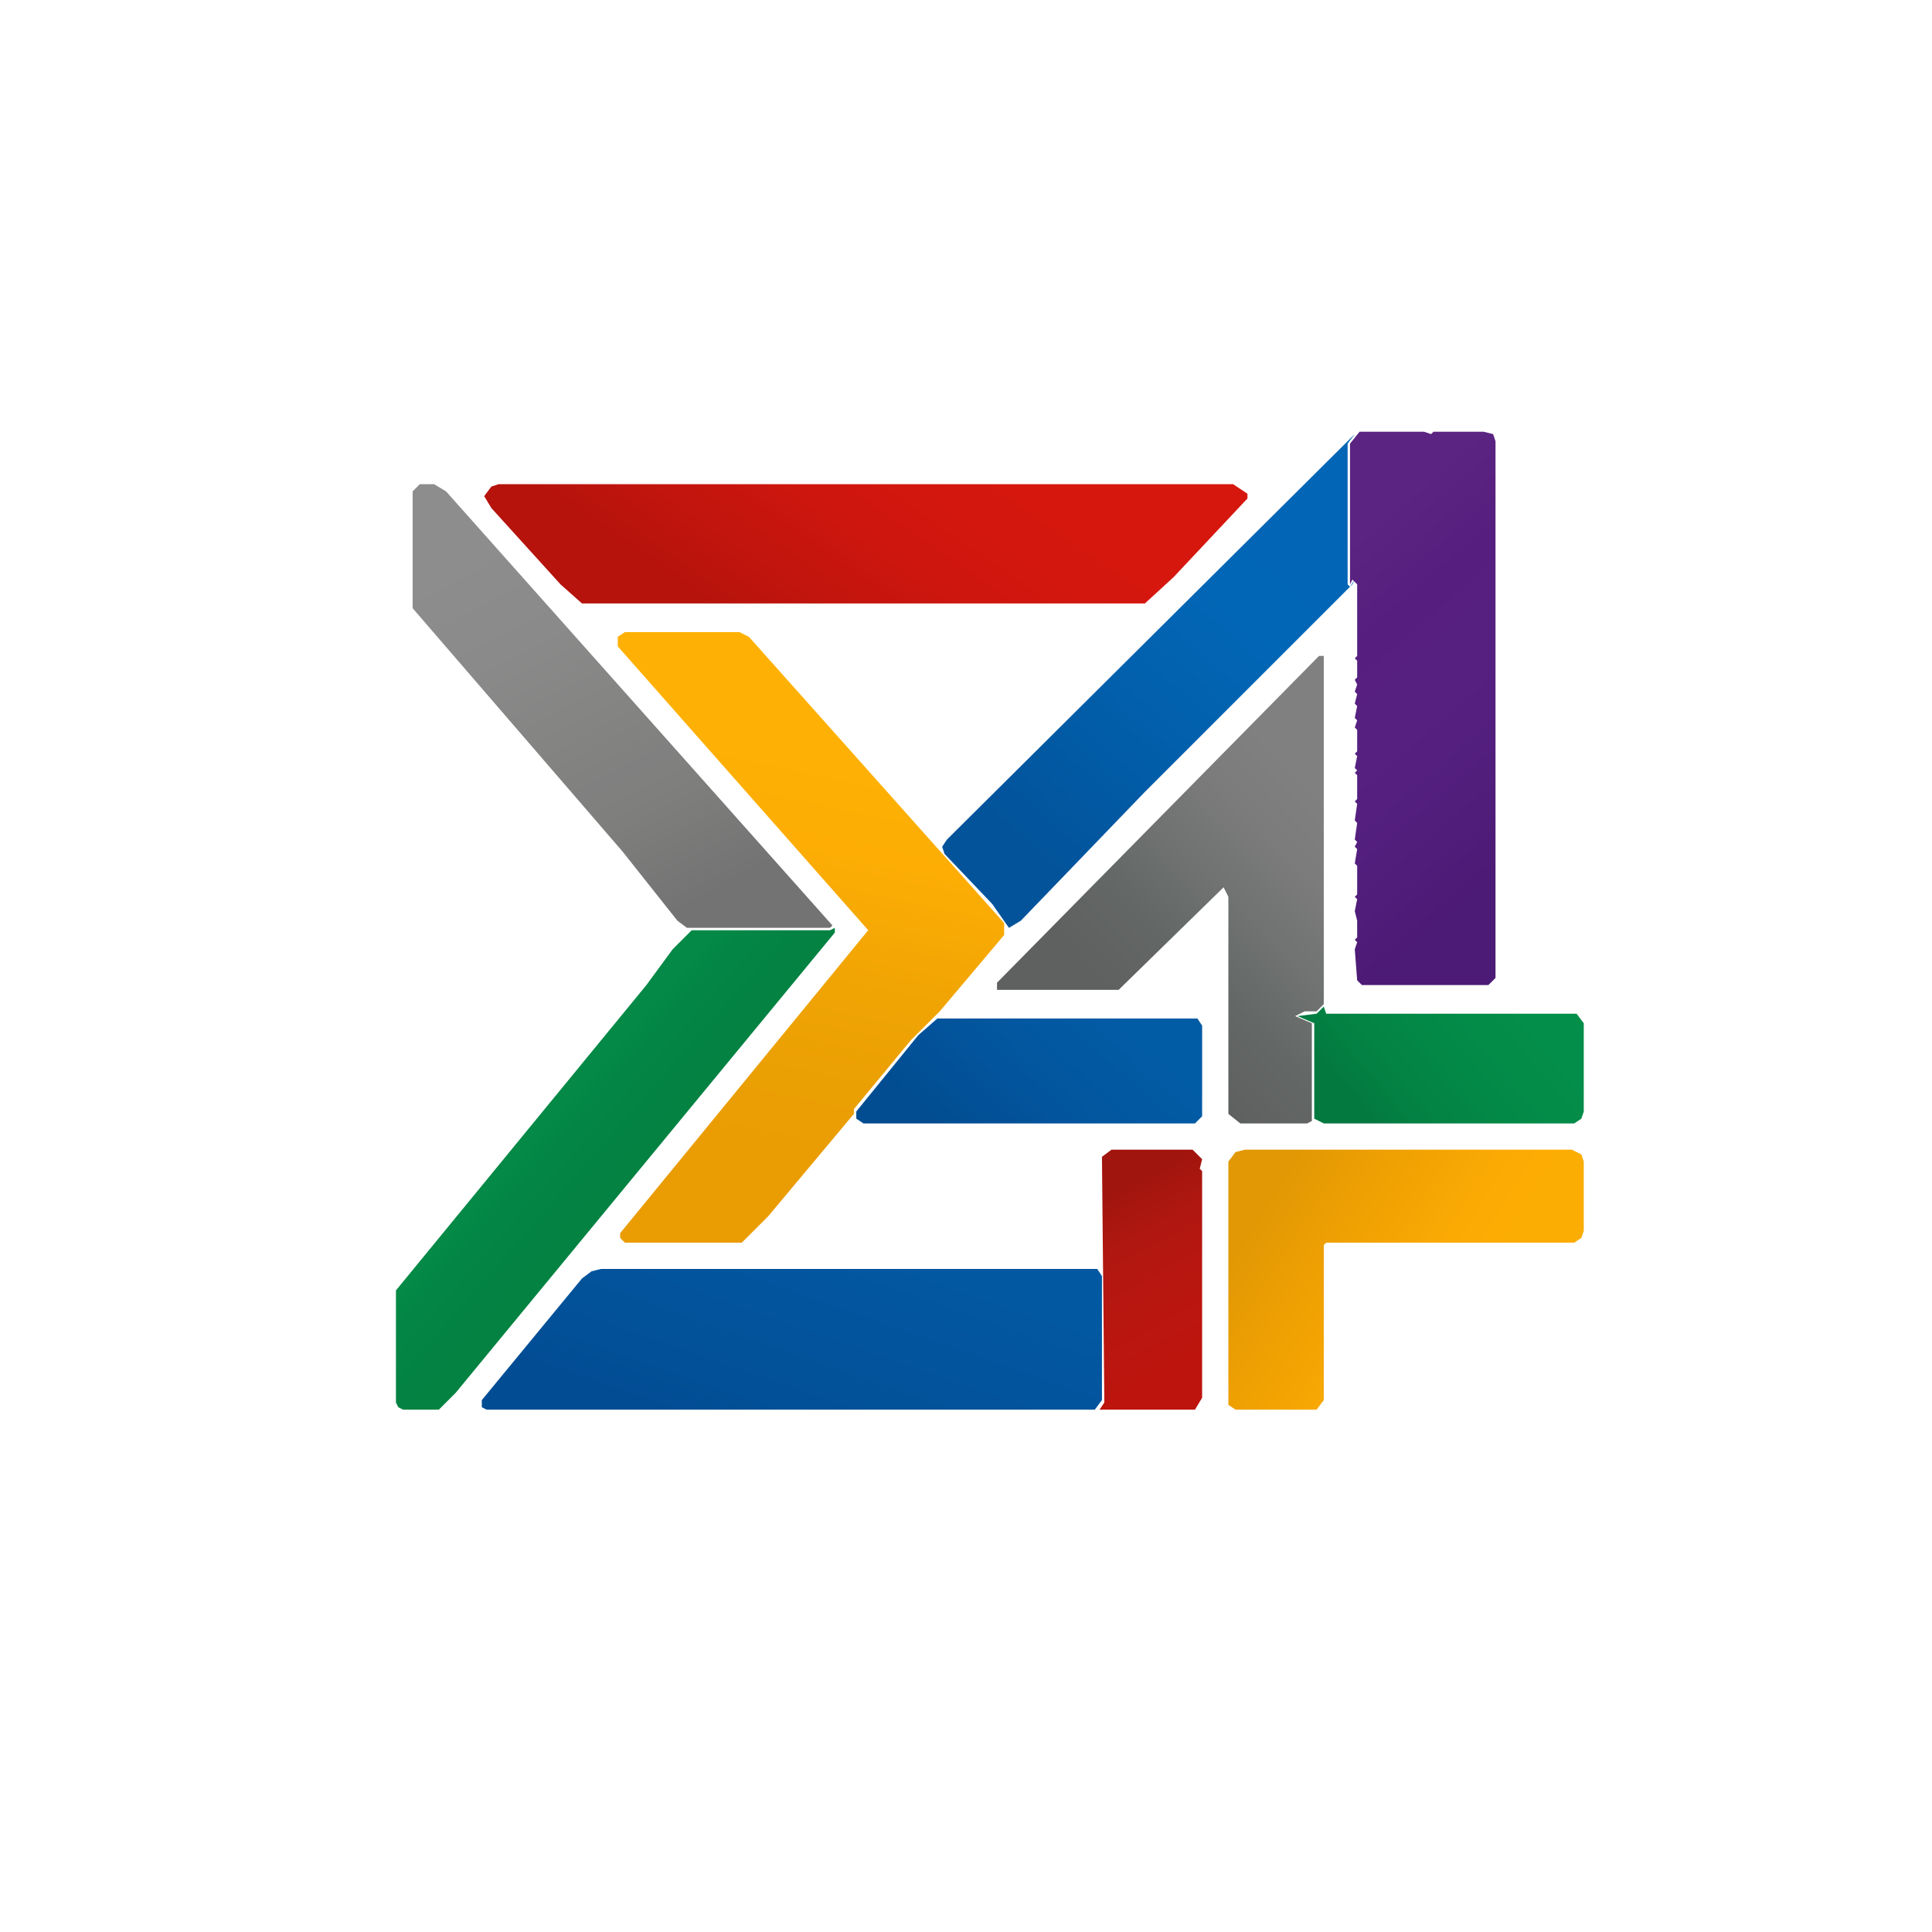
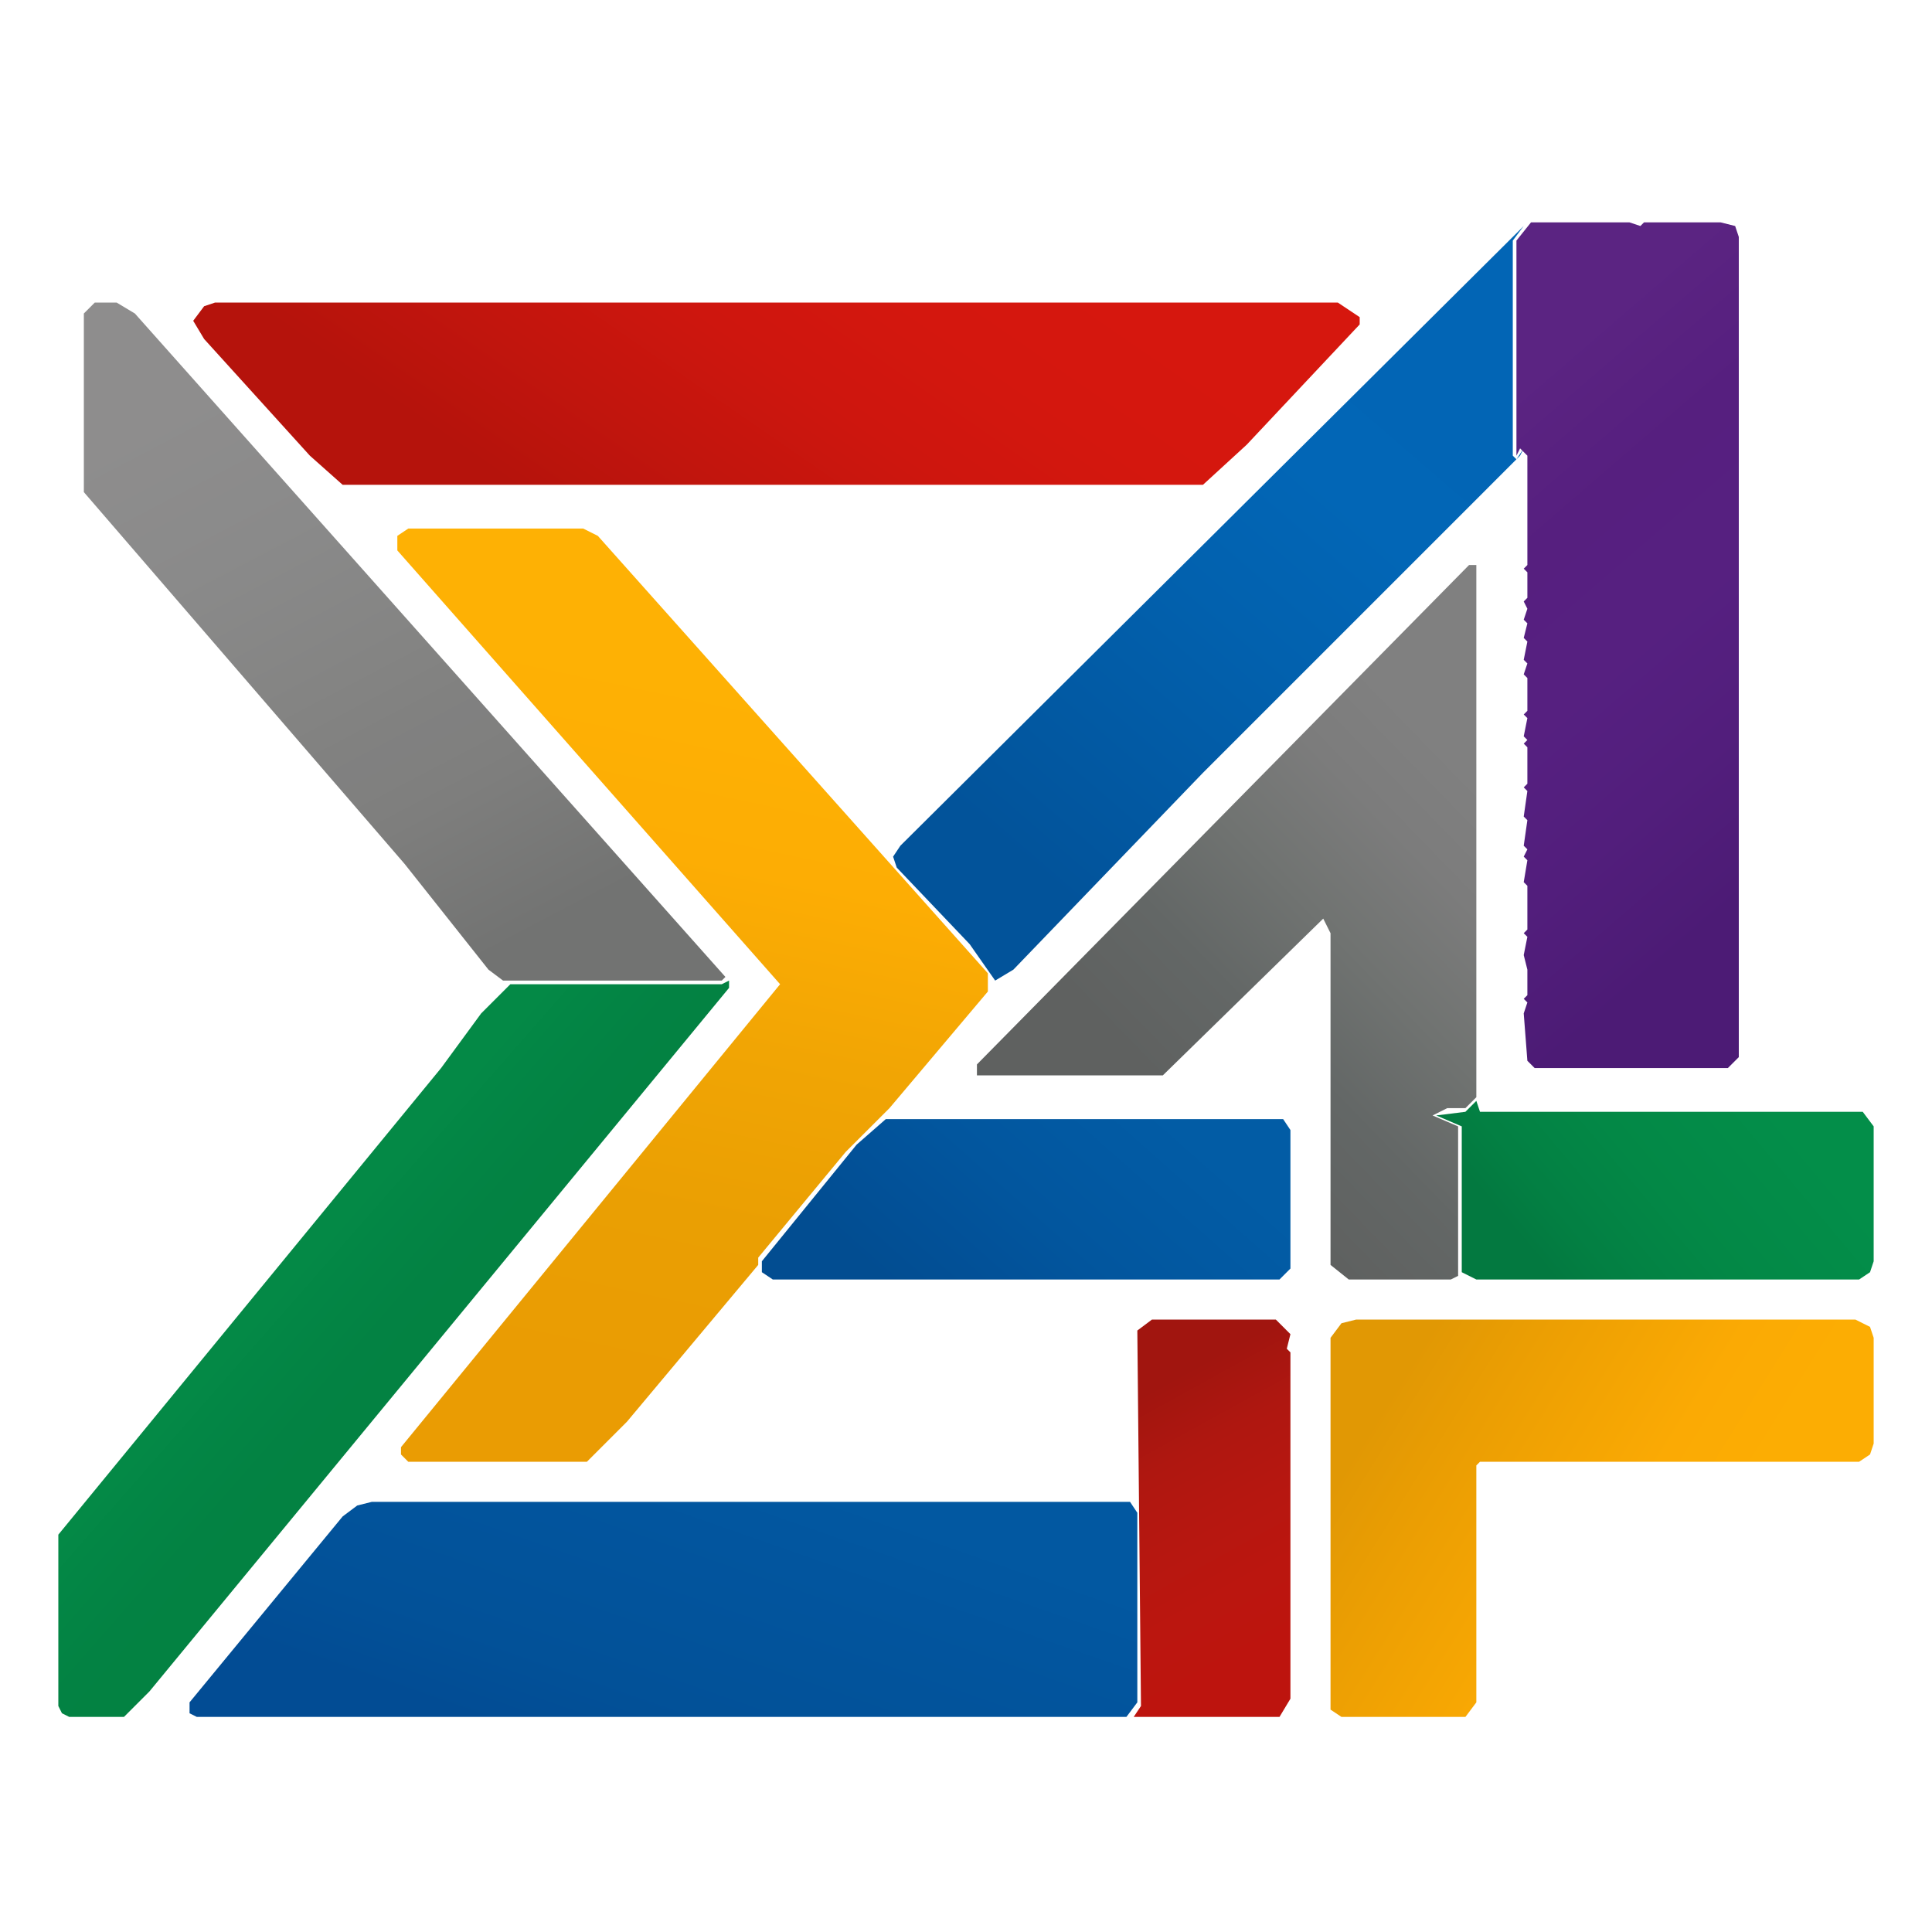
- <svg xmlns="http://www.w3.org/2000/svg" width="1080" height="1080" viewBox="0 0 810 810">
+ <svg xmlns="http://www.w3.org/2000/svg" viewBox="150 120 530 530">
  <defs>
    <linearGradient id="l" x1="318.7" x2="416.07" y1="293.38" y2="152.36" gradientUnits="userSpaceOnUse">
      <stop stop-color="#b5120b" offset="0" />
      <stop stop-color="#b5120b" offset=".1" />
      <stop stop-color="#c2140c" offset=".3" />
      <stop stop-color="#ce150d" offset=".5" />
      <stop stop-color="#d4160d" offset=".7" />
      <stop stop-color="#d6160d" offset=".9" />
      <stop stop-color="#d6160d" offset="1" />
    </linearGradient>
    <linearGradient id="k" x1="459.28" x2="506.48" y1="494.03" y2="579.55" gradientUnits="userSpaceOnUse">
      <stop stop-color="#a1140e" offset="0" />
      <stop stop-color="#a1140e" offset=".1" />
      <stop stop-color="#af160f" offset=".3" />
      <stop stop-color="#b6160f" offset=".5" />
      <stop stop-color="#bb150e" offset=".7" />
      <stop stop-color="#bd130d" offset=".9" />
      <stop stop-color="#bd130d" offset="1" />
    </linearGradient>
    <linearGradient id="h" x1="313.34" x2="363.27" y1="521.2" y2="286.44" gradientUnits="userSpaceOnUse">
      <stop stop-color="#ea9c02" offset="0" />
      <stop stop-color="#ea9c02" offset=".1" />
      <stop stop-color="#ea9f02" offset=".3" />
      <stop stop-color="#f1a503" offset=".5" />
      <stop stop-color="#fdad03" offset=".7" />
      <stop stop-color="#feb103" offset=".9" />
      <stop stop-color="#feb103" offset="1" />
    </linearGradient>
    <linearGradient id="g" x1="522.14" x2="625.1" y1="494.57" y2="558.95" gradientUnits="userSpaceOnUse">
      <stop stop-color="#e19803" offset="0" />
      <stop stop-color="#e19803" offset=".1" />
      <stop stop-color="#eb9e02" offset=".3" />
      <stop stop-color="#f3a402" offset=".5" />
      <stop stop-color="#fbaa03" offset=".7" />
      <stop stop-color="#fcad02" offset=".9" />
      <stop stop-color="#fcad02" offset="1" />
    </linearGradient>
    <linearGradient id="f" x1="263.9" x2="228.97" y1="495.23" y2="464.62" gradientUnits="userSpaceOnUse">
      <stop stop-color="#028241" offset="0" />
      <stop stop-color="#028241" offset=".1" />
      <stop stop-color="#028242" offset=".3" />
      <stop stop-color="#028443" offset=".5" />
      <stop stop-color="#028644" offset=".7" />
      <stop stop-color="#038945" offset=".9" />
      <stop stop-color="#038945" offset="1" />
    </linearGradient>
    <linearGradient id="e" x1="569" x2="642.13" y1="476.87" y2="415.34" gradientUnits="userSpaceOnUse">
      <stop stop-color="#02783f" offset="0" />
      <stop stop-color="#02783f" offset=".1" />
      <stop stop-color="#028243" offset=".3" />
      <stop stop-color="#028845" offset=".5" />
      <stop stop-color="#028b47" offset=".7" />
      <stop stop-color="#028e48" offset=".9" />
      <stop stop-color="#028e48" offset="1" />
    </linearGradient>
    <linearGradient id="d" x1="313.75" x2="351.47" y1="615.6" y2="507.78" gradientUnits="userSpaceOnUse">
      <stop stop-color="#014b94" offset="0" />
      <stop stop-color="#014b94" offset=".1" />
      <stop stop-color="#015098" offset=".3" />
      <stop stop-color="#01529b" offset=".5" />
      <stop stop-color="#01549e" offset=".7" />
      <stop stop-color="#0157a1" offset=".9" />
      <stop stop-color="#0157a1" offset="1" />
    </linearGradient>
    <linearGradient id="c" x1="410.88" x2="554.8" y1="368.34" y2="201.72" gradientUnits="userSpaceOnUse">
      <stop stop-color="#01529a" offset="0" />
      <stop stop-color="#01529a" offset=".1" />
      <stop stop-color="#0159a4" offset=".3" />
      <stop stop-color="#0160ae" offset=".5" />
      <stop stop-color="#0165b6" offset=".7" />
      <stop stop-color="#0164b5" offset=".9" />
      <stop stop-color="#0164b5" offset="1" />
    </linearGradient>
    <linearGradient id="b" x1="396.95" x2="467.54" y1="489.12" y2="409.32" gradientUnits="userSpaceOnUse">
      <stop stop-color="#014c91" offset="0" />
      <stop stop-color="#014c91" offset=".1" />
      <stop stop-color="#015098" offset=".3" />
      <stop stop-color="#01559e" offset=".5" />
      <stop stop-color="#0158a2" offset=".7" />
      <stop stop-color="#015ba5" offset=".9" />
      <stop stop-color="#015ba5" offset="1" />
    </linearGradient>
    <linearGradient id="a" x1="656.43" x2="536.8" y1="366.39" y2="227.72" gradientUnits="userSpaceOnUse">
      <stop stop-color="#4b1a74" offset="0" />
      <stop stop-color="#4b1a74" offset=".1" />
      <stop stop-color="#511d7b" offset=".3" />
      <stop stop-color="#551f80" offset=".5" />
      <stop stop-color="#551e7e" offset=".7" />
      <stop stop-color="#5a2382" offset=".9" />
      <stop stop-color="#5a2382" offset="1" />
    </linearGradient>
    <linearGradient id="j" x1="444.07" x2="557.54" y1="415.22" y2="304.96" gradientUnits="userSpaceOnUse">
      <stop stop-color="#5e605f" offset="0" />
      <stop stop-color="#5e605f" offset=".1" />
      <stop stop-color="#626665" offset=".3" />
      <stop stop-color="#6f7270" offset=".5" />
      <stop stop-color="#7b7b7b" offset=".7" />
      <stop stop-color="#808080" offset=".9" />
      <stop stop-color="#808080" offset="1" />
    </linearGradient>
    <linearGradient id="i" x1="311.65" x2="211.13" y1="392.22" y2="200.37" gradientUnits="userSpaceOnUse">
      <stop stop-color="#717271" offset="0" />
      <stop stop-color="#717271" offset=".1" />
      <stop stop-color="#7d7d7c" offset=".3" />
      <stop stop-color="#848483" offset=".5" />
      <stop stop-color="#8a8a8a" offset=".7" />
      <stop stop-color="#8e8d8d" offset=".9" />
      <stop stop-color="#8e8d8d" offset="1" />
    </linearGradient>
  </defs>
  <path d="m203 208 3 5 29 32 9 8h236l12-11 31-33v-2l-6-4h-308l-3 1z" fill="url(#l)" fill-rule="evenodd" opacity=".996" />
  <path d="m466 482-4 3 1 103-2 3h40l3-5v-95l-1-1 1-4-4-4z" fill="url(#k)" fill-rule="evenodd" opacity=".996" />
  <path d="m262 265-3 2v4l105 119-104 127v2l2 2h49l11-11 36-43v-2l24-29 12-12 27-32v-5l-107-120-4-2z" fill="url(#h)" fill-rule="evenodd" opacity=".996" />
  <path d="m515 589 3 2h34l3-4v-65l1-1h104l3-2 1-3v-29l-1-3-4-2h-137l-4 1-3 4z" fill="url(#g)" fill-rule="evenodd" opacity=".996" />
  <path d="m350 389-2 1h-58l-8 8-11 15-105 128v47l1 2 2 1h15l7-7 159-193z" fill="url(#f)" fill-rule="evenodd" opacity=".996" />
  <path d="m544 426 7 3v40l4 2h105l3-2 1-3v-37l-3-4h-105l-1-3-3 3z" fill="url(#e)" fill-rule="evenodd" opacity=".996" />
  <path d="m202 590 2 1h255l3-4v-52l-2-3h-208l-4 1-4 3-42 51z" fill="url(#d)" fill-rule="evenodd" opacity=".996" />
  <path d="m568 182-171 170-2 3 1 3 20 21 7 10 5-3 52-54 87-87 1-2-2 3-1-1v-59z" fill="url(#c)" fill-rule="evenodd" opacity=".996" />
  <path d="m359 466v3l3 2h139l3-3v-38l-2-3h-109l-8 7z" fill="url(#b)" fill-rule="evenodd" opacity=".996" />
  <path d="m570 181-4 5v59l1-2 2 2v30l-1 1 1 1v7l-1 1 1 2-1 3 1 1-1 4 1 1-1 5 1 1-1 3 1 1v9l-1 1 1 1-1 5 1 1-1 1 1 1v10l-1 1 1 1-1 7 1 1-1 7 1 1-1 2 1 1-1 6 1 1v12l-1 1 1 1-1 5 1 4v7l-1 1 1 1-1 3 1 13 2 2h53l3-3v-225l-1-3-4-1h-21l-1 1-3-1z" fill="url(#a)" fill-rule="evenodd" opacity=".996" />
  <path d="m555 275h-2l-135 137v3h51l44-43 2 4v91l5 4h28l2-1v-41l-7-3 4-2h5l3-3z" fill="url(#j)" fill-rule="evenodd" opacity=".996" />
  <path d="m176 203-3 3v49l88 102 23 29 4 3h60l1-1-162-182-5-3z" fill="url(#i)" fill-rule="evenodd" opacity=".996" />
</svg>
